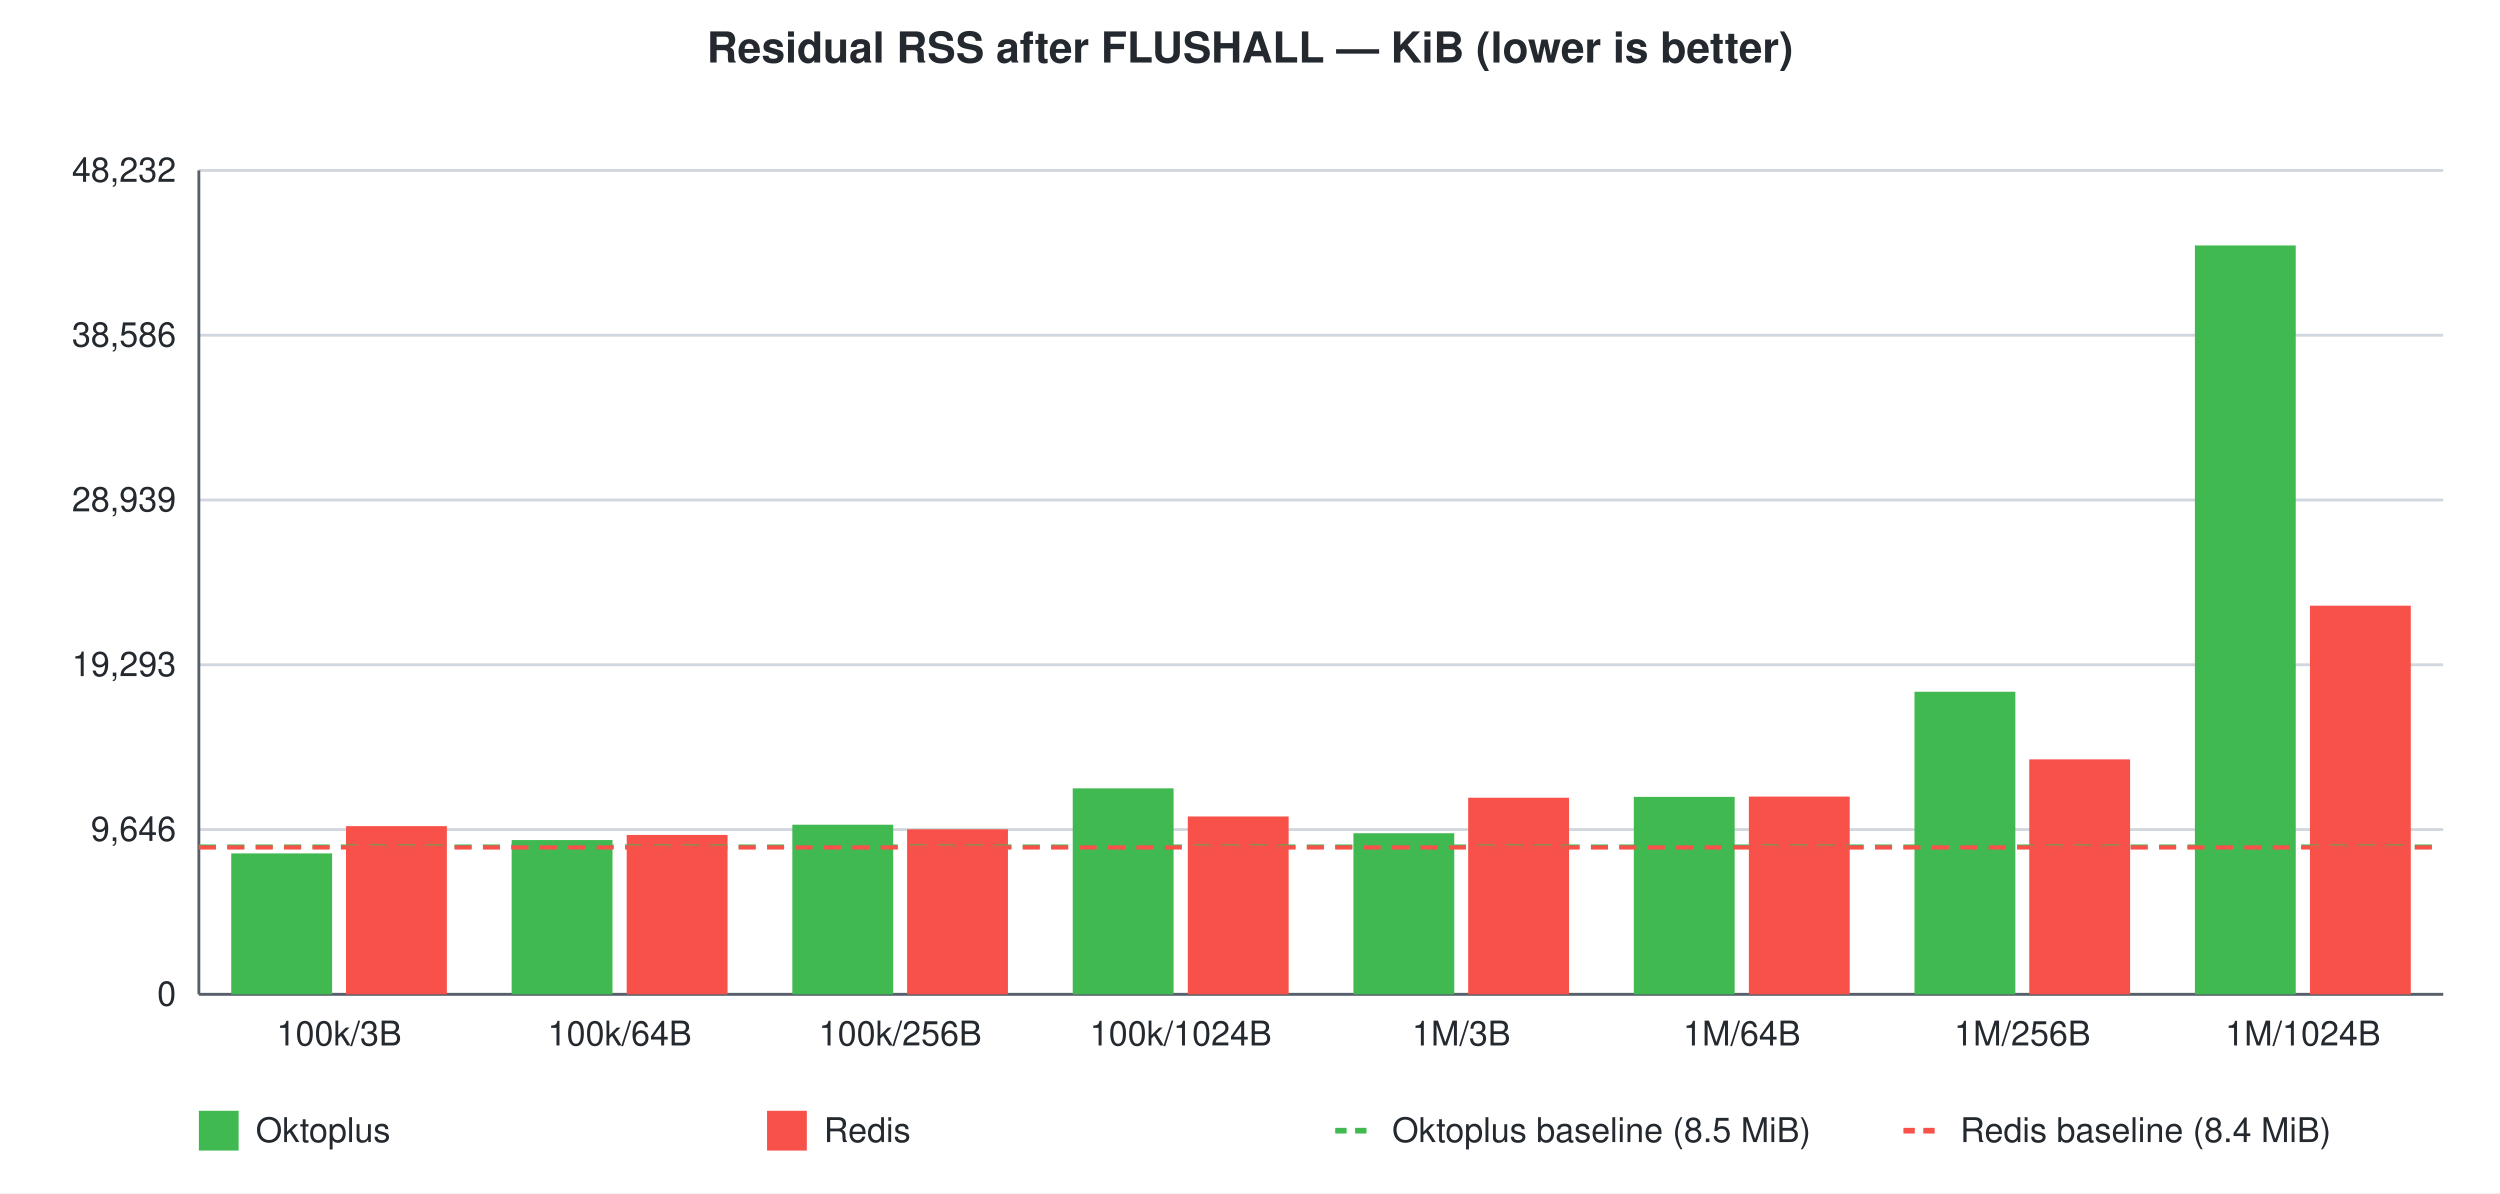
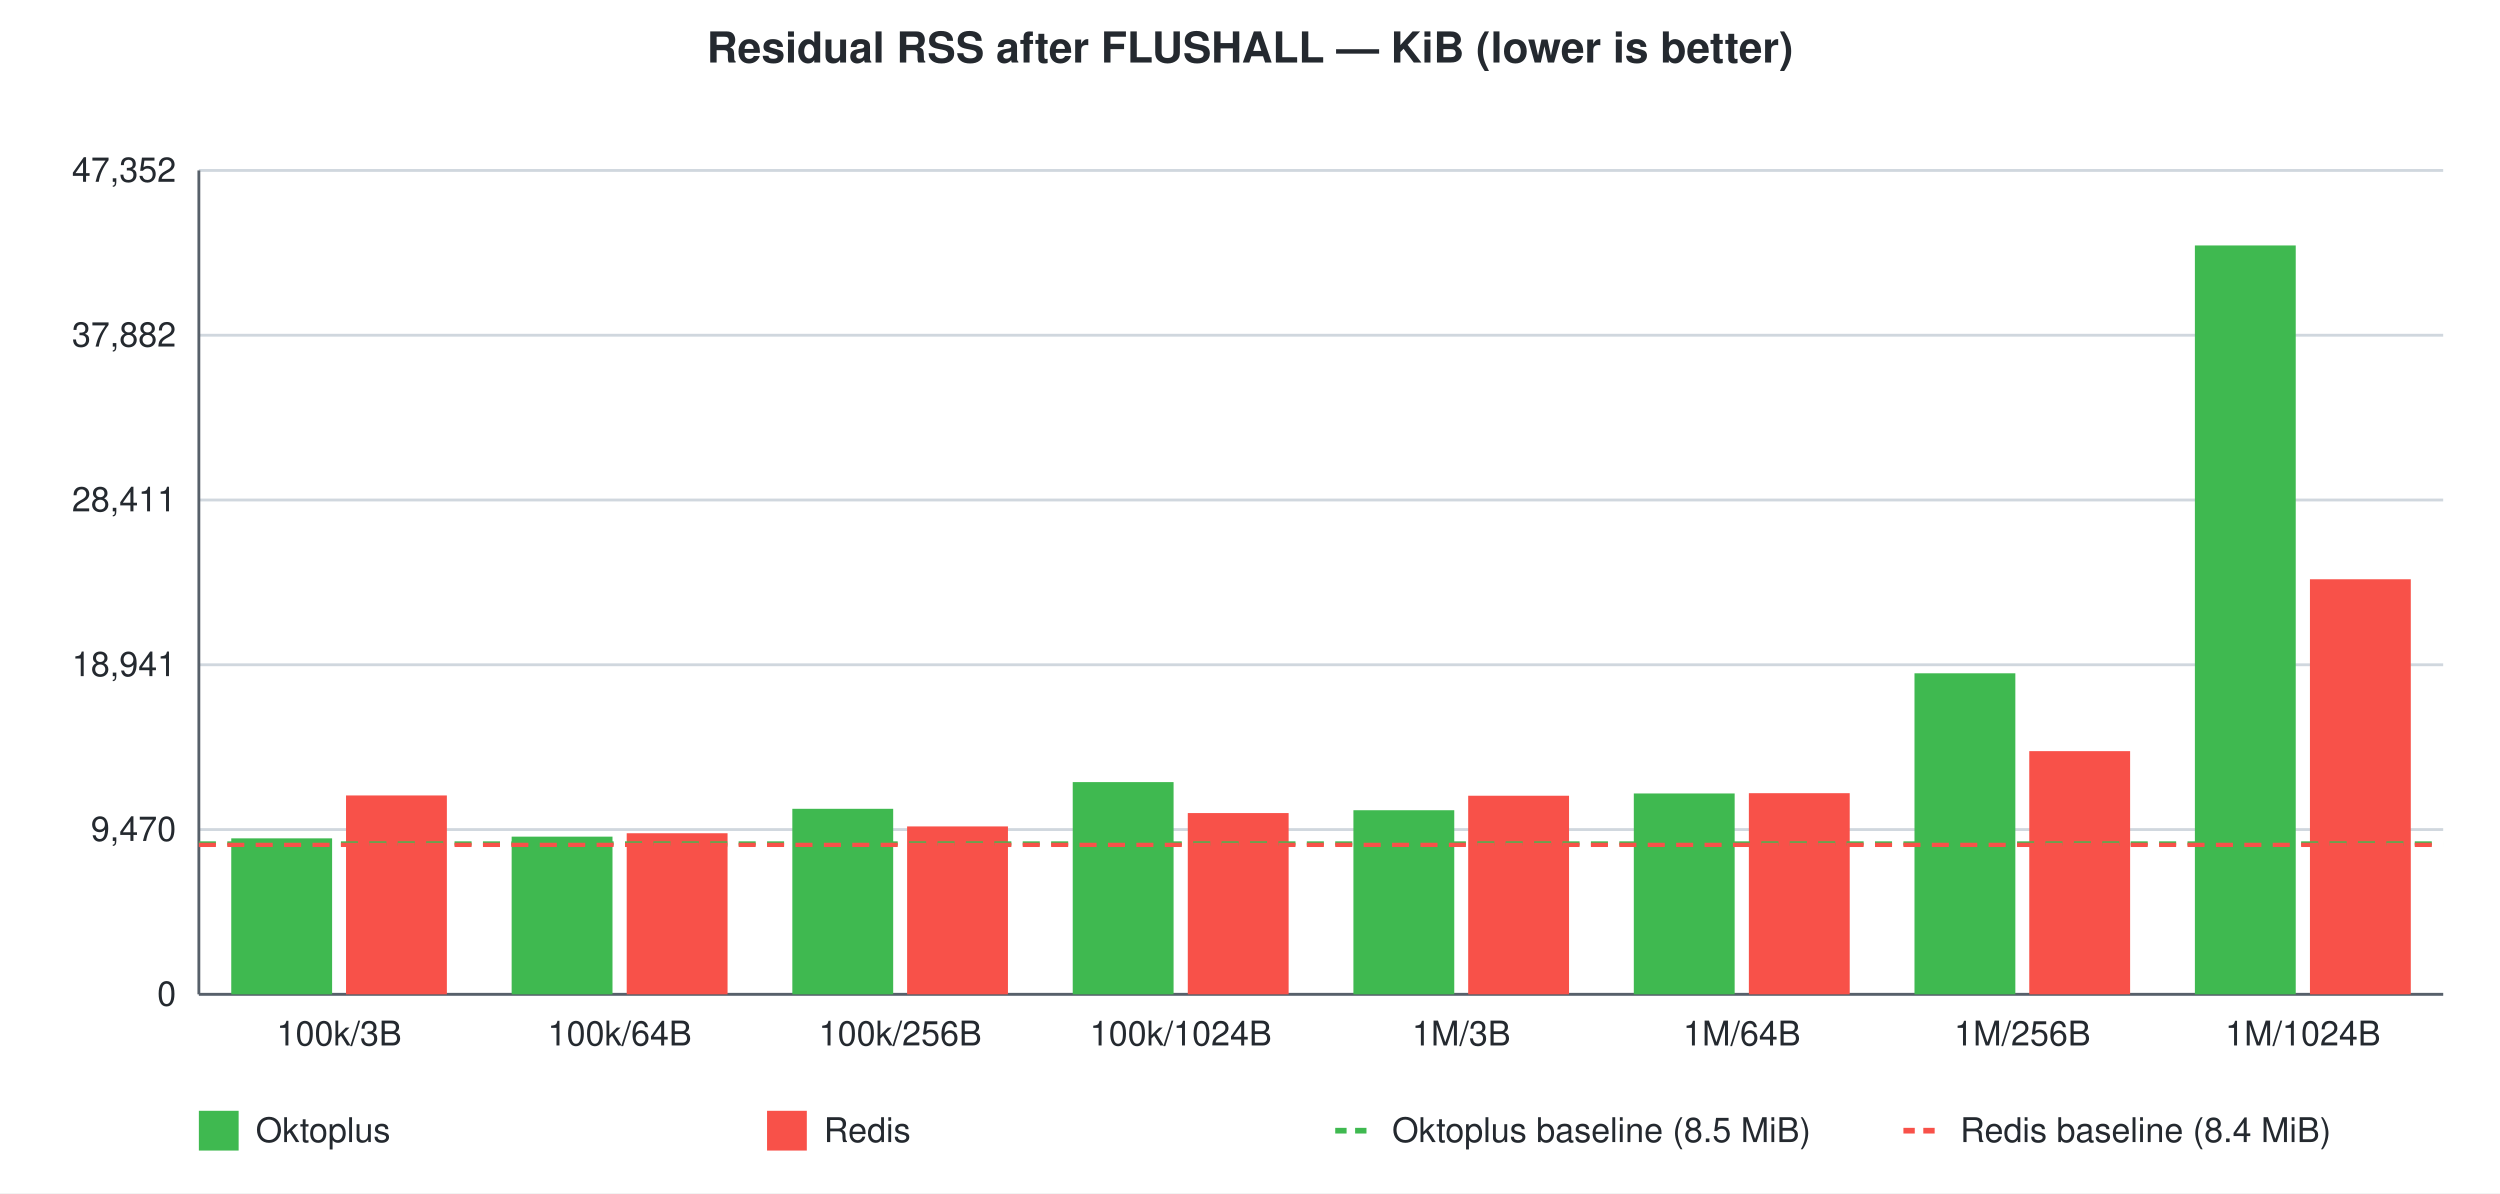
<svg xmlns="http://www.w3.org/2000/svg" width="880" height="420" viewBox="0 0 880 420" font-family="-apple-system, Segoe UI, Helvetica, Arial, sans-serif" font-size="12">
  <rect width="880" height="420" fill="#ffffff" />
  <text x="440.0" y="22" text-anchor="middle" fill="#24292f" font-size="15" font-weight="600">Residual RSS after FLUSHALL — KiB (lower is better)</text>
  <line x1="70" y1="350.0" x2="860" y2="350.0" stroke="#d0d7de" stroke-width="1" />
  <text x="62" y="354.0" text-anchor="end" fill="#24292f">0</text>
  <line x1="70" y1="292.0" x2="860" y2="292.0" stroke="#d0d7de" stroke-width="1" />
-   <text x="62" y="296.0" text-anchor="end" fill="#24292f">9,646</text>
+   <text x="62" y="296.0" text-anchor="end" fill="#24292f">9,470</text>
  <line x1="70" y1="234.0" x2="860" y2="234.0" stroke="#d0d7de" stroke-width="1" />
-   <text x="62" y="238.0" text-anchor="end" fill="#24292f">19,293</text>
+   <text x="62" y="238.0" text-anchor="end" fill="#24292f">18,941</text>
  <line x1="70" y1="176" x2="860" y2="176" stroke="#d0d7de" stroke-width="1" />
-   <text x="62" y="180" text-anchor="end" fill="#24292f">28,939</text>
+   <text x="62" y="180" text-anchor="end" fill="#24292f">28,411</text>
  <line x1="70" y1="118.0" x2="860" y2="118.0" stroke="#d0d7de" stroke-width="1" />
-   <text x="62" y="122.0" text-anchor="end" fill="#24292f">38,586</text>
+   <text x="62" y="122.0" text-anchor="end" fill="#24292f">37,882</text>
  <line x1="70" y1="60.0" x2="860" y2="60.0" stroke="#d0d7de" stroke-width="1" />
-   <text x="62" y="64.0" text-anchor="end" fill="#24292f">48,232</text>
+   <text x="62" y="64.0" text-anchor="end" fill="#24292f">47,352</text>
  <line x1="70" y1="60" x2="70" y2="350" stroke="#57606a" stroke-width="1" />
  <line x1="70" y1="350" x2="860" y2="350" stroke="#57606a" stroke-width="1" />
  <text x="119.375" y="368" text-anchor="middle" fill="#24292f">100k/3B</text>
-   <rect x="81.4" y="300.4" width="35.5" height="49.6" fill="#3fb950" />
-   <rect x="121.8" y="290.8" width="35.5" height="59.2" fill="#f85149" />
+   <rect x="81.4" y="295.1" width="35.5" height="54.9" fill="#3fb950" />
+   <rect x="121.8" y="280.0" width="35.5" height="70.0" fill="#f85149" />
  <text x="218.125" y="368" text-anchor="middle" fill="#24292f">100k/64B</text>
-   <rect x="180.1" y="295.7" width="35.5" height="54.3" fill="#3fb950" />
-   <rect x="220.6" y="293.9" width="35.5" height="56.1" fill="#f85149" />
+   <rect x="180.1" y="294.5" width="35.5" height="55.5" fill="#3fb950" />
+   <rect x="220.6" y="293.3" width="35.5" height="56.7" fill="#f85149" />
  <text x="316.875" y="368" text-anchor="middle" fill="#24292f">100k/256B</text>
-   <rect x="278.9" y="290.3" width="35.5" height="59.7" fill="#3fb950" />
-   <rect x="319.3" y="291.9" width="35.5" height="58.1" fill="#f85149" />
+   <rect x="278.9" y="284.7" width="35.5" height="65.3" fill="#3fb950" />
+   <rect x="319.3" y="290.9" width="35.5" height="59.1" fill="#f85149" />
  <text x="415.625" y="368" text-anchor="middle" fill="#24292f">100k/1024B</text>
-   <rect x="377.6" y="277.5" width="35.5" height="72.5" fill="#3fb950" />
-   <rect x="418.1" y="287.4" width="35.5" height="62.6" fill="#f85149" />
+   <rect x="377.6" y="275.3" width="35.5" height="74.7" fill="#3fb950" />
+   <rect x="418.1" y="286.2" width="35.5" height="63.8" fill="#f85149" />
  <text x="514.375" y="368" text-anchor="middle" fill="#24292f">1M/3B</text>
-   <rect x="476.4" y="293.3" width="35.5" height="56.7" fill="#3fb950" />
-   <rect x="516.8" y="280.8" width="35.5" height="69.2" fill="#f85149" />
+   <rect x="476.4" y="285.2" width="35.5" height="64.8" fill="#3fb950" />
+   <rect x="516.8" y="280.1" width="35.5" height="69.9" fill="#f85149" />
  <text x="613.125" y="368" text-anchor="middle" fill="#24292f">1M/64B</text>
-   <rect x="575.1" y="280.5" width="35.5" height="69.5" fill="#3fb950" />
-   <rect x="615.6" y="280.4" width="35.5" height="69.6" fill="#f85149" />
+   <rect x="575.1" y="279.3" width="35.5" height="70.7" fill="#3fb950" />
+   <rect x="615.6" y="279.2" width="35.5" height="70.8" fill="#f85149" />
  <text x="711.875" y="368" text-anchor="middle" fill="#24292f">1M/256B</text>
-   <rect x="673.9" y="243.5" width="35.5" height="106.5" fill="#3fb950" />
-   <rect x="714.3" y="267.3" width="35.5" height="82.7" fill="#f85149" />
+   <rect x="673.9" y="237.0" width="35.5" height="113.0" fill="#3fb950" />
+   <rect x="714.3" y="264.4" width="35.5" height="85.6" fill="#f85149" />
  <text x="810.625" y="368" text-anchor="middle" fill="#24292f">1M/1024B</text>
  <rect x="772.6" y="86.4" width="35.5" height="263.6" fill="#3fb950" />
-   <rect x="813.1" y="213.2" width="35.5" height="136.8" fill="#f85149" />
-   <line x1="70" y1="298.0" x2="860" y2="298.0" stroke="#3fb950" stroke-width="1.5" stroke-dasharray="6,4" />
-   <line x1="70" y1="298.3" x2="860" y2="298.3" stroke="#f85149" stroke-width="1.5" stroke-dasharray="6,4" />
+   <rect x="813.1" y="203.9" width="35.5" height="146.1" fill="#f85149" />
+   <line x1="70" y1="296.9" x2="860" y2="296.9" stroke="#3fb950" stroke-width="1.5" stroke-dasharray="6,4" />
+   <line x1="70" y1="297.4" x2="860" y2="297.4" stroke="#f85149" stroke-width="1.5" stroke-dasharray="6,4" />
  <rect x="70" y="391" width="14" height="14" fill="#3fb950" />
  <text x="90" y="402" fill="#24292f">Oktoplus</text>
  <rect x="270" y="391" width="14" height="14" fill="#f85149" />
  <text x="290" y="402" fill="#24292f">Redis</text>
  <line x1="470" y1="398" x2="484" y2="398" stroke="#3fb950" stroke-width="2" stroke-dasharray="4,3" />
  <text x="490" y="402" fill="#24292f">Oktoplus baseline (8.5 MiB)</text>
  <line x1="670" y1="398" x2="684" y2="398" stroke="#f85149" stroke-width="2" stroke-dasharray="4,3" />
  <text x="690" y="402" fill="#24292f">Redis baseline (8.4 MiB)</text>
</svg>
